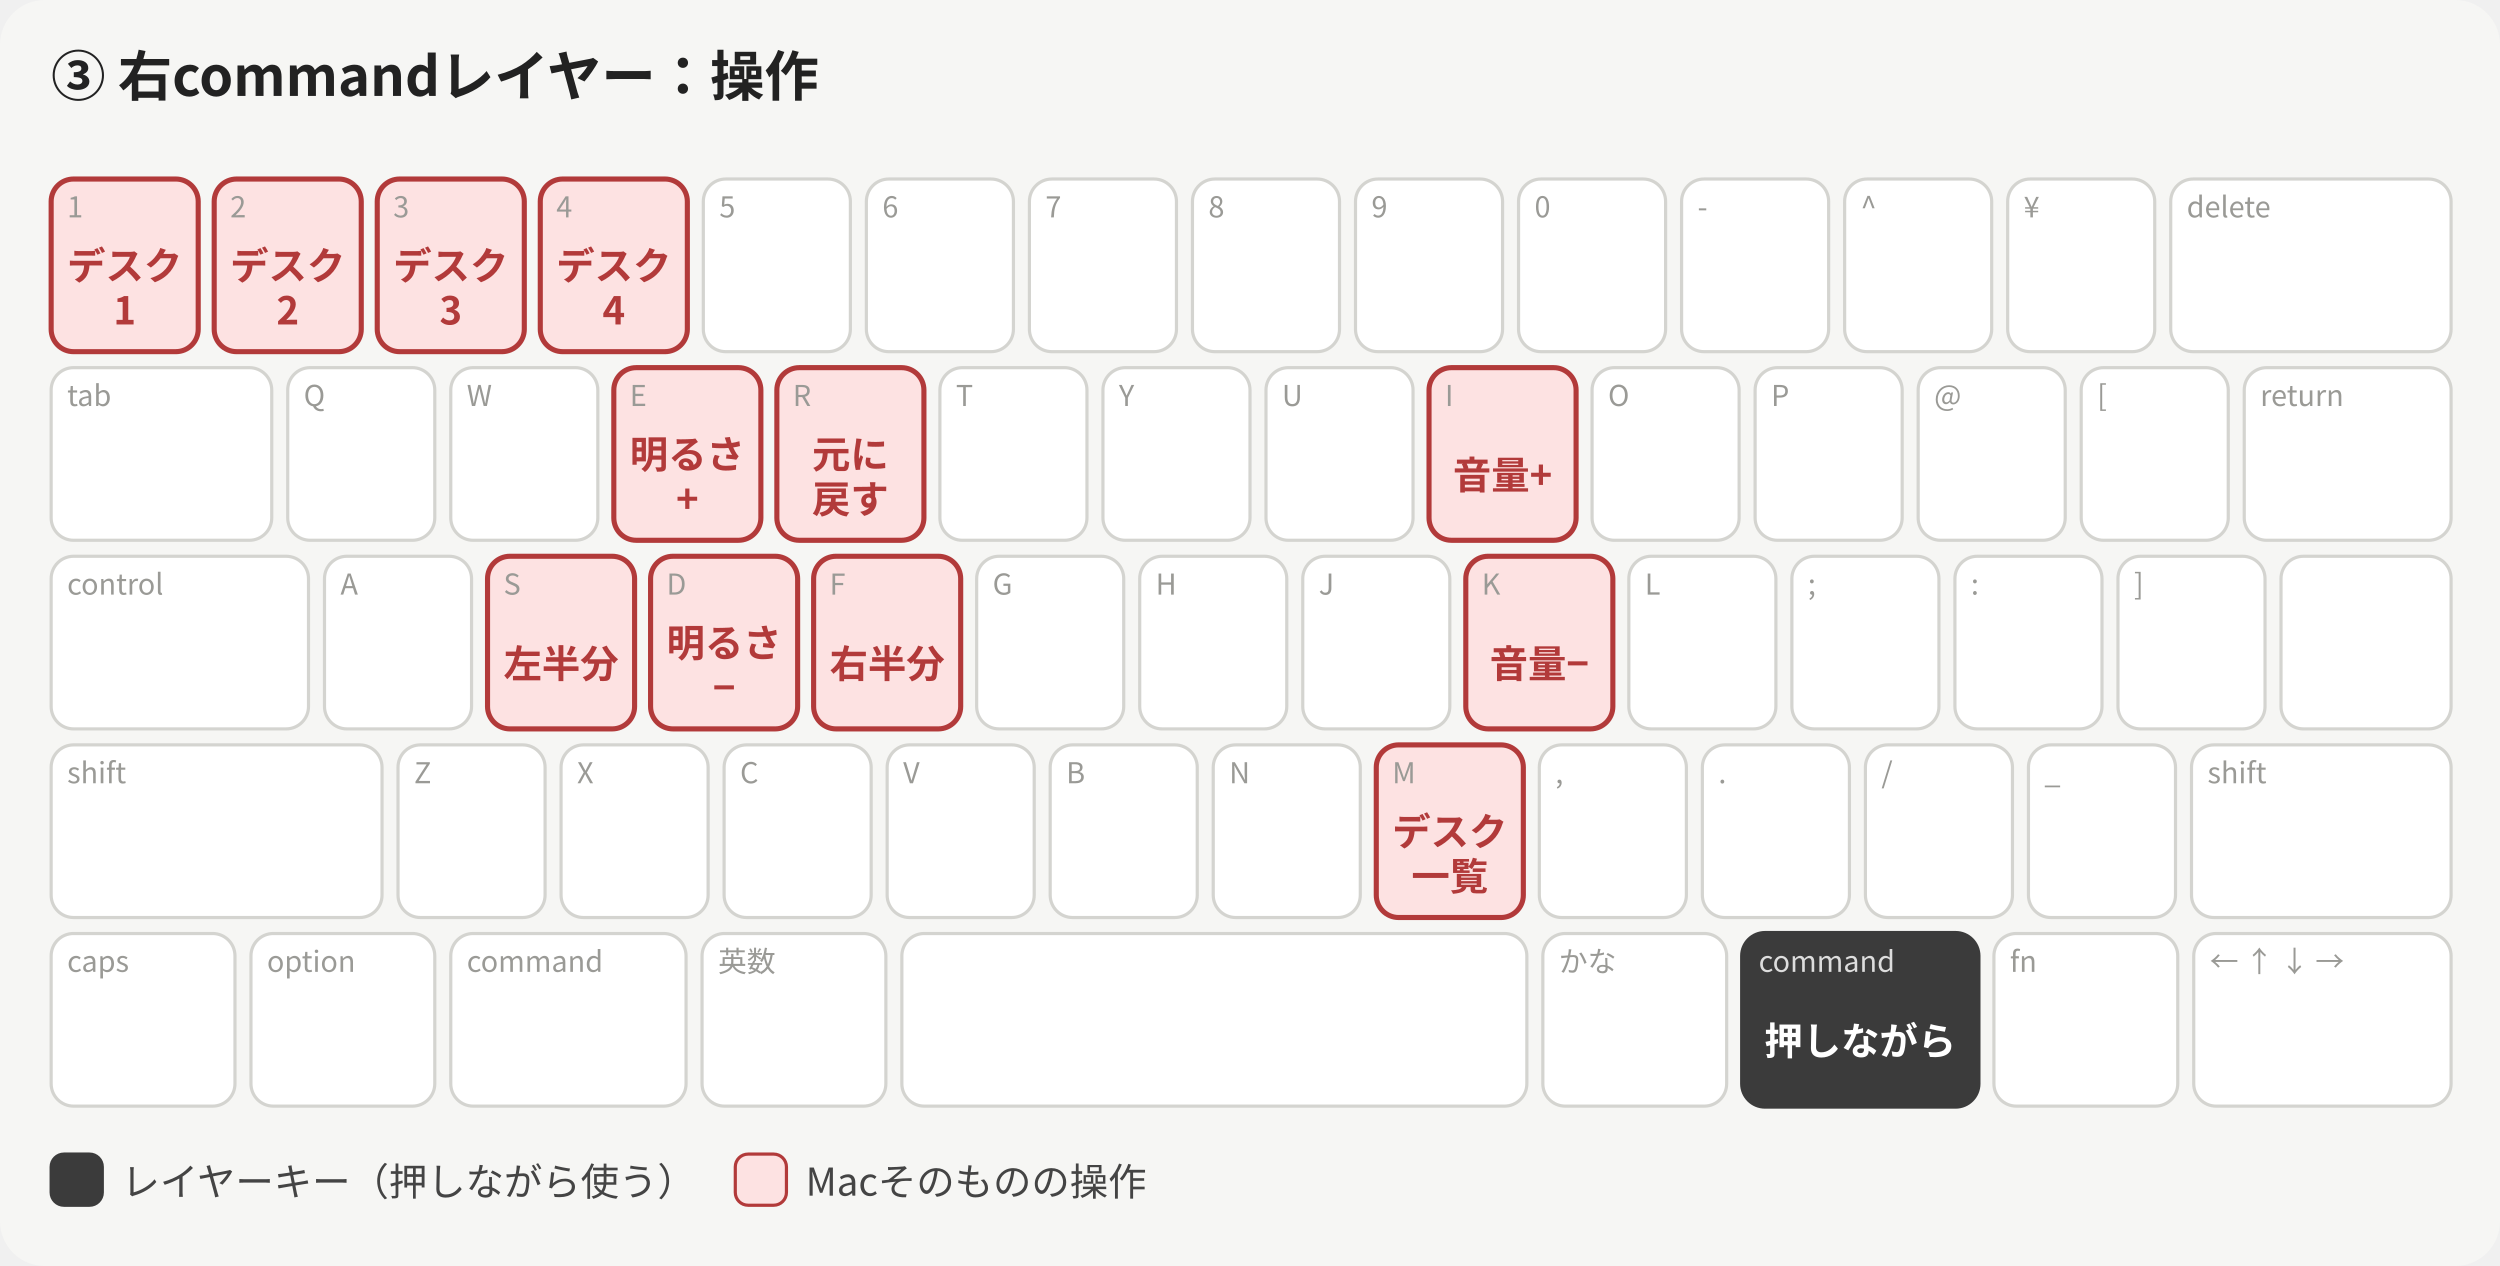
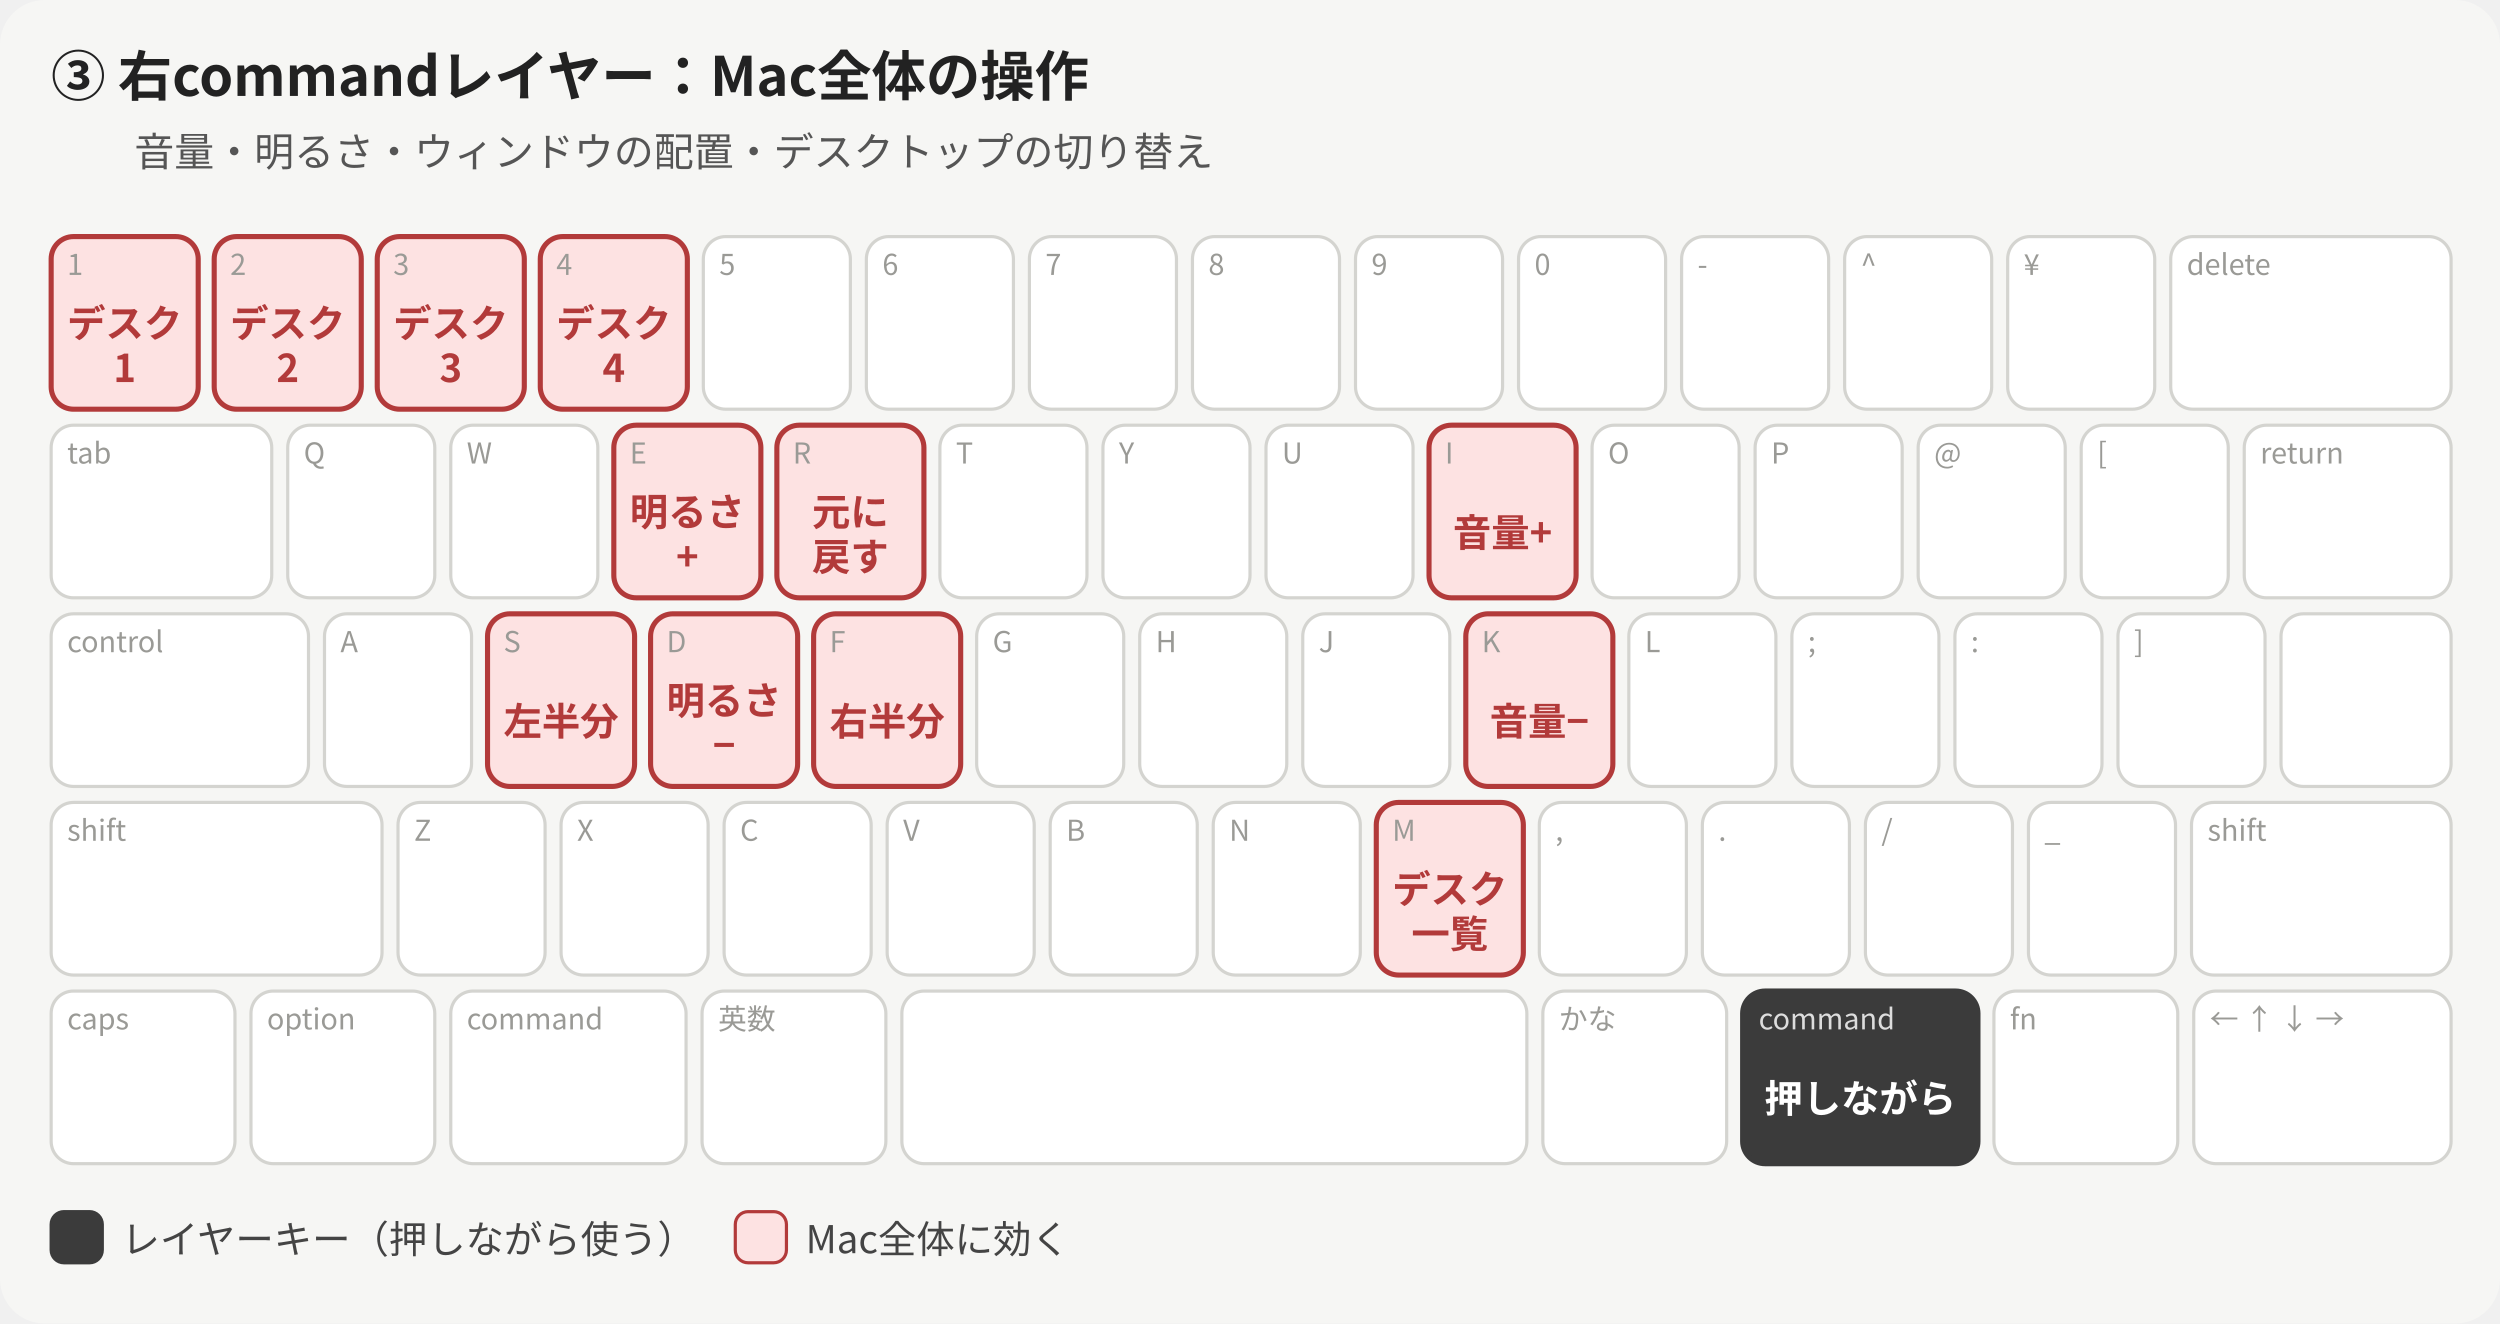
- <svg xmlns="http://www.w3.org/2000/svg" viewBox="0 0 782 396" width="782" height="396" font-family="'Hiragino Sans','Hiragino Kaku Gothic ProN','Noto Sans JP','Noto Sans CJK JP',sans-serif">
-   <rect width="782" height="396" rx="14" fill="#f6f6f4" />
-   <text x="16" y="30" font-size="17" font-weight="700" fill="#222">③ 右commandレイヤー：操作</text>
-   <rect x="16" y="56" width="46.0" height="54" rx="7" fill="#fde2e2" stroke="#b23a3a" stroke-width="1.6" />
-   <text x="21" y="68" font-size="9" fill="#9a9a96">1</text>
-   <text x="39.0" y="87.5" font-size="12" font-weight="700" fill="#b23a3a" text-anchor="middle">デスク</text>
-   <text x="39.0" y="101.5" font-size="12" font-weight="700" fill="#b23a3a" text-anchor="middle">1</text>
-   <rect x="67" y="56" width="46.0" height="54" rx="7" fill="#fde2e2" stroke="#b23a3a" stroke-width="1.6" />
-   <text x="72" y="68" font-size="9" fill="#9a9a96">2</text>
-   <text x="90.0" y="87.5" font-size="12" font-weight="700" fill="#b23a3a" text-anchor="middle">デスク</text>
-   <text x="90.0" y="101.5" font-size="12" font-weight="700" fill="#b23a3a" text-anchor="middle">2</text>
-   <rect x="118" y="56" width="46.0" height="54" rx="7" fill="#fde2e2" stroke="#b23a3a" stroke-width="1.6" />
-   <text x="123" y="68" font-size="9" fill="#9a9a96">3</text>
-   <text x="141.0" y="87.5" font-size="12" font-weight="700" fill="#b23a3a" text-anchor="middle">デスク</text>
-   <text x="141.0" y="101.5" font-size="12" font-weight="700" fill="#b23a3a" text-anchor="middle">3</text>
-   <rect x="169" y="56" width="46.0" height="54" rx="7" fill="#fde2e2" stroke="#b23a3a" stroke-width="1.6" />
-   <text x="174" y="68" font-size="9" fill="#9a9a96">4</text>
-   <text x="192.0" y="87.5" font-size="12" font-weight="700" fill="#b23a3a" text-anchor="middle">デスク</text>
-   <text x="192.0" y="101.5" font-size="12" font-weight="700" fill="#b23a3a" text-anchor="middle">4</text>
-   <rect x="220" y="56" width="46.0" height="54" rx="7" fill="#ffffff" stroke="#d4d4d0" stroke-width="1" />
-   <text x="225" y="68" font-size="9" fill="#9a9a96">5</text>
-   <rect x="271" y="56" width="46.0" height="54" rx="7" fill="#ffffff" stroke="#d4d4d0" stroke-width="1" />
-   <text x="276" y="68" font-size="9" fill="#9a9a96">6</text>
-   <rect x="322" y="56" width="46.0" height="54" rx="7" fill="#ffffff" stroke="#d4d4d0" stroke-width="1" />
-   <text x="327" y="68" font-size="9" fill="#9a9a96">7</text>
-   <rect x="373" y="56" width="46.0" height="54" rx="7" fill="#ffffff" stroke="#d4d4d0" stroke-width="1" />
-   <text x="378" y="68" font-size="9" fill="#9a9a96">8</text>
-   <rect x="424" y="56" width="46.0" height="54" rx="7" fill="#ffffff" stroke="#d4d4d0" stroke-width="1" />
-   <text x="429" y="68" font-size="9" fill="#9a9a96">9</text>
-   <rect x="475" y="56" width="46.0" height="54" rx="7" fill="#ffffff" stroke="#d4d4d0" stroke-width="1" />
-   <text x="480" y="68" font-size="9" fill="#9a9a96">0</text>
-   <rect x="526" y="56" width="46.0" height="54" rx="7" fill="#ffffff" stroke="#d4d4d0" stroke-width="1" />
-   <text x="531" y="68" font-size="9" fill="#9a9a96">-</text>
-   <rect x="577" y="56" width="46.0" height="54" rx="7" fill="#ffffff" stroke="#d4d4d0" stroke-width="1" />
-   <text x="582" y="68" font-size="9" fill="#9a9a96">^</text>
-   <rect x="628" y="56" width="46.0" height="54" rx="7" fill="#ffffff" stroke="#d4d4d0" stroke-width="1" />
-   <text x="633" y="68" font-size="9" fill="#9a9a96">¥</text>
-   <rect x="679" y="56" width="87.7" height="54" rx="7" fill="#ffffff" stroke="#d4d4d0" stroke-width="1" />
-   <text x="684" y="68" font-size="9" fill="#9a9a96">delete</text>
-   <rect x="16" y="115" width="69.0" height="54" rx="7" fill="#ffffff" stroke="#d4d4d0" stroke-width="1" />
-   <text x="21" y="127" font-size="9" fill="#9a9a96">tab</text>
-   <rect x="90.0" y="115" width="46.0" height="54" rx="7" fill="#ffffff" stroke="#d4d4d0" stroke-width="1" />
-   <text x="95.0" y="127" font-size="9" fill="#9a9a96">Q</text>
-   <rect x="141.0" y="115" width="46.0" height="54" rx="7" fill="#ffffff" stroke="#d4d4d0" stroke-width="1" />
-   <text x="146.0" y="127" font-size="9" fill="#9a9a96">W</text>
-   <rect x="192.0" y="115" width="46.0" height="54" rx="7" fill="#fde2e2" stroke="#b23a3a" stroke-width="1.6" />
-   <text x="197.0" y="127" font-size="9" fill="#9a9a96">E</text>
-   <text x="215.0" y="146.5" font-size="12" font-weight="700" fill="#b23a3a" text-anchor="middle">明るさ</text>
-   <text x="215.0" y="160.5" font-size="12" font-weight="700" fill="#b23a3a" text-anchor="middle">+</text>
-   <rect x="243.0" y="115" width="46.0" height="54" rx="7" fill="#fde2e2" stroke="#b23a3a" stroke-width="1.6" />
-   <text x="248.0" y="127" font-size="9" fill="#9a9a96">R</text>
-   <text x="266.0" y="146.5" font-size="12" font-weight="700" fill="#b23a3a" text-anchor="middle">元に</text>
-   <text x="266.0" y="160.5" font-size="12" font-weight="700" fill="#b23a3a" text-anchor="middle">戻す</text>
-   <rect x="294.0" y="115" width="46.0" height="54" rx="7" fill="#ffffff" stroke="#d4d4d0" stroke-width="1" />
-   <text x="299.0" y="127" font-size="9" fill="#9a9a96">T</text>
-   <rect x="345.0" y="115" width="46.0" height="54" rx="7" fill="#ffffff" stroke="#d4d4d0" stroke-width="1" />
-   <text x="350.0" y="127" font-size="9" fill="#9a9a96">Y</text>
-   <rect x="396.0" y="115" width="46.0" height="54" rx="7" fill="#ffffff" stroke="#d4d4d0" stroke-width="1" />
-   <text x="401.0" y="127" font-size="9" fill="#9a9a96">U</text>
-   <rect x="447.0" y="115" width="46.0" height="54" rx="7" fill="#fde2e2" stroke="#b23a3a" stroke-width="1.6" />
-   <text x="452.0" y="127" font-size="9" fill="#9a9a96">I</text>
-   <text x="470.0" y="153.0" font-size="12" font-weight="700" fill="#b23a3a" text-anchor="middle">音量+</text>
-   <rect x="498.0" y="115" width="46.0" height="54" rx="7" fill="#ffffff" stroke="#d4d4d0" stroke-width="1" />
-   <text x="503.0" y="127" font-size="9" fill="#9a9a96">O</text>
-   <rect x="549.0" y="115" width="46.0" height="54" rx="7" fill="#ffffff" stroke="#d4d4d0" stroke-width="1" />
-   <text x="554.0" y="127" font-size="9" fill="#9a9a96">P</text>
-   <rect x="600.0" y="115" width="46.0" height="54" rx="7" fill="#ffffff" stroke="#d4d4d0" stroke-width="1" />
-   <text x="605.0" y="127" font-size="9" fill="#9a9a96">@</text>
-   <rect x="651.0" y="115" width="46.0" height="54" rx="7" fill="#ffffff" stroke="#d4d4d0" stroke-width="1" />
-   <text x="656.0" y="127" font-size="9" fill="#9a9a96">[</text>
-   <rect x="702.0" y="115" width="64.7" height="54" rx="7" fill="#ffffff" stroke="#d4d4d0" stroke-width="1" />
-   <text x="707.0" y="127" font-size="9" fill="#9a9a96">return</text>
-   <rect x="16" y="174" width="80.5" height="54" rx="7" fill="#ffffff" stroke="#d4d4d0" stroke-width="1" />
-   <text x="21" y="186" font-size="9" fill="#9a9a96">control</text>
-   <rect x="101.5" y="174" width="46.0" height="54" rx="7" fill="#ffffff" stroke="#d4d4d0" stroke-width="1" />
-   <text x="106.5" y="186" font-size="9" fill="#9a9a96">A</text>
-   <rect x="152.5" y="174" width="46.0" height="54" rx="7" fill="#fde2e2" stroke="#b23a3a" stroke-width="1.6" />
-   <text x="157.5" y="186" font-size="9" fill="#9a9a96">S</text>
-   <text x="175.5" y="212.0" font-size="12" font-weight="700" fill="#b23a3a" text-anchor="middle">左半分</text>
-   <rect x="203.5" y="174" width="46.0" height="54" rx="7" fill="#fde2e2" stroke="#b23a3a" stroke-width="1.6" />
-   <text x="208.5" y="186" font-size="9" fill="#9a9a96">D</text>
-   <text x="226.5" y="205.5" font-size="12" font-weight="700" fill="#b23a3a" text-anchor="middle">明るさ</text>
-   <text x="226.5" y="219.5" font-size="12" font-weight="700" fill="#b23a3a" text-anchor="middle">−</text>
-   <rect x="254.5" y="174" width="46.0" height="54" rx="7" fill="#fde2e2" stroke="#b23a3a" stroke-width="1.6" />
-   <text x="259.5" y="186" font-size="9" fill="#9a9a96">F</text>
-   <text x="277.5" y="212.0" font-size="12" font-weight="700" fill="#b23a3a" text-anchor="middle">右半分</text>
-   <rect x="305.5" y="174" width="46.0" height="54" rx="7" fill="#ffffff" stroke="#d4d4d0" stroke-width="1" />
-   <text x="310.5" y="186" font-size="9" fill="#9a9a96">G</text>
-   <rect x="356.5" y="174" width="46.0" height="54" rx="7" fill="#ffffff" stroke="#d4d4d0" stroke-width="1" />
-   <text x="361.5" y="186" font-size="9" fill="#9a9a96">H</text>
-   <rect x="407.5" y="174" width="46.0" height="54" rx="7" fill="#ffffff" stroke="#d4d4d0" stroke-width="1" />
-   <text x="412.5" y="186" font-size="9" fill="#9a9a96">J</text>
-   <rect x="458.5" y="174" width="46.0" height="54" rx="7" fill="#fde2e2" stroke="#b23a3a" stroke-width="1.6" />
-   <text x="463.5" y="186" font-size="9" fill="#9a9a96">K</text>
-   <text x="481.5" y="212.0" font-size="12" font-weight="700" fill="#b23a3a" text-anchor="middle">音量−</text>
-   <rect x="509.5" y="174" width="46.0" height="54" rx="7" fill="#ffffff" stroke="#d4d4d0" stroke-width="1" />
-   <text x="514.5" y="186" font-size="9" fill="#9a9a96">L</text>
-   <rect x="560.5" y="174" width="46.0" height="54" rx="7" fill="#ffffff" stroke="#d4d4d0" stroke-width="1" />
-   <text x="565.5" y="186" font-size="9" fill="#9a9a96">;</text>
-   <rect x="611.5" y="174" width="46.0" height="54" rx="7" fill="#ffffff" stroke="#d4d4d0" stroke-width="1" />
-   <text x="616.5" y="186" font-size="9" fill="#9a9a96">:</text>
-   <rect x="662.5" y="174" width="46.0" height="54" rx="7" fill="#ffffff" stroke="#d4d4d0" stroke-width="1" />
-   <text x="667.5" y="186" font-size="9" fill="#9a9a96">]</text>
-   <rect x="713.5" y="174" width="53.2" height="54" rx="7" fill="#ffffff" stroke="#d4d4d0" stroke-width="1" />
-   <rect x="16" y="233" width="103.5" height="54" rx="7" fill="#ffffff" stroke="#d4d4d0" stroke-width="1" />
-   <text x="21" y="245" font-size="9" fill="#9a9a96">shift</text>
-   <rect x="124.5" y="233" width="46.0" height="54" rx="7" fill="#ffffff" stroke="#d4d4d0" stroke-width="1" />
-   <text x="129.5" y="245" font-size="9" fill="#9a9a96">Z</text>
-   <rect x="175.5" y="233" width="46.0" height="54" rx="7" fill="#ffffff" stroke="#d4d4d0" stroke-width="1" />
-   <text x="180.5" y="245" font-size="9" fill="#9a9a96">X</text>
-   <rect x="226.5" y="233" width="46.0" height="54" rx="7" fill="#ffffff" stroke="#d4d4d0" stroke-width="1" />
-   <text x="231.5" y="245" font-size="9" fill="#9a9a96">C</text>
-   <rect x="277.5" y="233" width="46.0" height="54" rx="7" fill="#ffffff" stroke="#d4d4d0" stroke-width="1" />
-   <text x="282.5" y="245" font-size="9" fill="#9a9a96">V</text>
-   <rect x="328.5" y="233" width="46.0" height="54" rx="7" fill="#ffffff" stroke="#d4d4d0" stroke-width="1" />
-   <text x="333.5" y="245" font-size="9" fill="#9a9a96">B</text>
-   <rect x="379.5" y="233" width="46.0" height="54" rx="7" fill="#ffffff" stroke="#d4d4d0" stroke-width="1" />
-   <text x="384.5" y="245" font-size="9" fill="#9a9a96">N</text>
-   <rect x="430.5" y="233" width="46.0" height="54" rx="7" fill="#fde2e2" stroke="#b23a3a" stroke-width="1.6" />
-   <text x="435.5" y="245" font-size="9" fill="#9a9a96">M</text>
-   <text x="453.5" y="264.5" font-size="12" font-weight="700" fill="#b23a3a" text-anchor="middle">デスク</text>
-   <text x="453.5" y="278.5" font-size="12" font-weight="700" fill="#b23a3a" text-anchor="middle">一覧</text>
-   <rect x="481.5" y="233" width="46.0" height="54" rx="7" fill="#ffffff" stroke="#d4d4d0" stroke-width="1" />
-   <text x="486.5" y="245" font-size="9" fill="#9a9a96">,</text>
-   <rect x="532.5" y="233" width="46.0" height="54" rx="7" fill="#ffffff" stroke="#d4d4d0" stroke-width="1" />
-   <text x="537.5" y="245" font-size="9" fill="#9a9a96">.</text>
-   <rect x="583.5" y="233" width="46.0" height="54" rx="7" fill="#ffffff" stroke="#d4d4d0" stroke-width="1" />
-   <text x="588.5" y="245" font-size="9" fill="#9a9a96">/</text>
-   <rect x="634.5" y="233" width="46.0" height="54" rx="7" fill="#ffffff" stroke="#d4d4d0" stroke-width="1" />
-   <text x="639.5" y="245" font-size="9" fill="#9a9a96">_</text>
-   <rect x="685.5" y="233" width="81.2" height="54" rx="7" fill="#ffffff" stroke="#d4d4d0" stroke-width="1" />
-   <text x="690.5" y="245" font-size="9" fill="#9a9a96">shift</text>
-   <rect x="16" y="292" width="57.5" height="54" rx="7" fill="#ffffff" stroke="#d4d4d0" stroke-width="1" />
-   <text x="21" y="304" font-size="9" fill="#9a9a96">caps</text>
-   <rect x="78.5" y="292" width="57.5" height="54" rx="7" fill="#ffffff" stroke="#d4d4d0" stroke-width="1" />
-   <text x="83.5" y="304" font-size="9" fill="#9a9a96">option</text>
-   <rect x="141.0" y="292" width="73.6" height="54" rx="7" fill="#ffffff" stroke="#d4d4d0" stroke-width="1" />
-   <text x="146.0" y="304" font-size="9" fill="#9a9a96">command</text>
-   <rect x="219.6" y="292" width="57.5" height="54" rx="7" fill="#ffffff" stroke="#d4d4d0" stroke-width="1" />
-   <text x="224.6" y="304" font-size="9" fill="#9a9a96">英数</text>
-   <rect x="282.1" y="292" width="195.5" height="54" rx="7" fill="#ffffff" stroke="#d4d4d0" stroke-width="1" />
-   <rect x="482.6" y="292" width="57.5" height="54" rx="7" fill="#ffffff" stroke="#d4d4d0" stroke-width="1" />
-   <text x="487.6" y="304" font-size="9" fill="#9a9a96">かな</text>
-   <rect x="545.1" y="292" width="73.6" height="54" rx="7" fill="#3b3b3b" stroke="#3b3b3b" stroke-width="1.6" />
-   <text x="550.1" y="304" font-size="9" fill="#ddd">command</text>
-   <text x="581.9" y="330.0" font-size="12" font-weight="700" fill="#ffffff" text-anchor="middle">押しながら</text>
-   <rect x="623.7" y="292" width="57.5" height="54" rx="7" fill="#ffffff" stroke="#d4d4d0" stroke-width="1" />
-   <text x="628.7" y="304" font-size="9" fill="#9a9a96">fn</text>
-   <rect x="686.2" y="292" width="80.5" height="54" rx="7" fill="#ffffff" stroke="#d4d4d0" stroke-width="1" />
-   <text x="691.2" y="304" font-size="9" fill="#9a9a96">← ↑ ↓ →</text>
-   <rect x="16" y="361" width="16" height="16" rx="4" fill="#3b3b3b" stroke="#3b3b3b" />
-   <text x="38" y="374" font-size="12" fill="#444">レイヤーキー（押しながら使う）</text>
-   <rect x="230" y="361" width="16" height="16" rx="4" fill="#fde2e2" stroke="#b23a3a" />
-   <text x="252" y="374" font-size="12" fill="#444">Macそのものの操作</text>
+ <svg xmlns="http://www.w3.org/2000/svg" viewBox="0 0 782 414" width="782" height="414" font-family="'Hiragino Sans','Hiragino Kaku Gothic ProN','Noto Sans JP','Noto Sans CJK JP',sans-serif">
+   <rect width="782" height="414" rx="14" fill="#f6f6f4" />
+   <text x="16" y="30" font-size="17" font-weight="700" fill="#222">③ 右commandレイヤー：Mac全体の操作</text>
+   <text x="42" y="52" font-size="12.5" fill="#555">音量・明るさ・ウィンドウの配置・デスクトップの切り替え</text>
+   <rect x="16" y="74" width="46.0" height="54" rx="7" fill="#fde2e2" stroke="#b23a3a" stroke-width="1.6" />
+   <text x="21" y="86" font-size="9" fill="#9a9a96">1</text>
+   <text x="39.0" y="105.5" font-size="12" font-weight="700" fill="#b23a3a" text-anchor="middle">デスク</text>
+   <text x="39.0" y="119.5" font-size="12" font-weight="700" fill="#b23a3a" text-anchor="middle">1</text>
+   <rect x="67" y="74" width="46.0" height="54" rx="7" fill="#fde2e2" stroke="#b23a3a" stroke-width="1.6" />
+   <text x="72" y="86" font-size="9" fill="#9a9a96">2</text>
+   <text x="90.0" y="105.5" font-size="12" font-weight="700" fill="#b23a3a" text-anchor="middle">デスク</text>
+   <text x="90.0" y="119.5" font-size="12" font-weight="700" fill="#b23a3a" text-anchor="middle">2</text>
+   <rect x="118" y="74" width="46.0" height="54" rx="7" fill="#fde2e2" stroke="#b23a3a" stroke-width="1.6" />
+   <text x="123" y="86" font-size="9" fill="#9a9a96">3</text>
+   <text x="141.0" y="105.5" font-size="12" font-weight="700" fill="#b23a3a" text-anchor="middle">デスク</text>
+   <text x="141.0" y="119.5" font-size="12" font-weight="700" fill="#b23a3a" text-anchor="middle">3</text>
+   <rect x="169" y="74" width="46.0" height="54" rx="7" fill="#fde2e2" stroke="#b23a3a" stroke-width="1.6" />
+   <text x="174" y="86" font-size="9" fill="#9a9a96">4</text>
+   <text x="192.0" y="105.5" font-size="12" font-weight="700" fill="#b23a3a" text-anchor="middle">デスク</text>
+   <text x="192.0" y="119.5" font-size="12" font-weight="700" fill="#b23a3a" text-anchor="middle">4</text>
+   <rect x="220" y="74" width="46.0" height="54" rx="7" fill="#ffffff" stroke="#d4d4d0" stroke-width="1" />
+   <text x="225" y="86" font-size="9" fill="#9a9a96">5</text>
+   <rect x="271" y="74" width="46.0" height="54" rx="7" fill="#ffffff" stroke="#d4d4d0" stroke-width="1" />
+   <text x="276" y="86" font-size="9" fill="#9a9a96">6</text>
+   <rect x="322" y="74" width="46.0" height="54" rx="7" fill="#ffffff" stroke="#d4d4d0" stroke-width="1" />
+   <text x="327" y="86" font-size="9" fill="#9a9a96">7</text>
+   <rect x="373" y="74" width="46.0" height="54" rx="7" fill="#ffffff" stroke="#d4d4d0" stroke-width="1" />
+   <text x="378" y="86" font-size="9" fill="#9a9a96">8</text>
+   <rect x="424" y="74" width="46.0" height="54" rx="7" fill="#ffffff" stroke="#d4d4d0" stroke-width="1" />
+   <text x="429" y="86" font-size="9" fill="#9a9a96">9</text>
+   <rect x="475" y="74" width="46.0" height="54" rx="7" fill="#ffffff" stroke="#d4d4d0" stroke-width="1" />
+   <text x="480" y="86" font-size="9" fill="#9a9a96">0</text>
+   <rect x="526" y="74" width="46.0" height="54" rx="7" fill="#ffffff" stroke="#d4d4d0" stroke-width="1" />
+   <text x="531" y="86" font-size="9" fill="#9a9a96">-</text>
+   <rect x="577" y="74" width="46.0" height="54" rx="7" fill="#ffffff" stroke="#d4d4d0" stroke-width="1" />
+   <text x="582" y="86" font-size="9" fill="#9a9a96">^</text>
+   <rect x="628" y="74" width="46.0" height="54" rx="7" fill="#ffffff" stroke="#d4d4d0" stroke-width="1" />
+   <text x="633" y="86" font-size="9" fill="#9a9a96">¥</text>
+   <rect x="679" y="74" width="87.7" height="54" rx="7" fill="#ffffff" stroke="#d4d4d0" stroke-width="1" />
+   <text x="684" y="86" font-size="9" fill="#9a9a96">delete</text>
+   <rect x="16" y="133" width="69.0" height="54" rx="7" fill="#ffffff" stroke="#d4d4d0" stroke-width="1" />
+   <text x="21" y="145" font-size="9" fill="#9a9a96">tab</text>
+   <rect x="90.0" y="133" width="46.0" height="54" rx="7" fill="#ffffff" stroke="#d4d4d0" stroke-width="1" />
+   <text x="95.0" y="145" font-size="9" fill="#9a9a96">Q</text>
+   <rect x="141.0" y="133" width="46.0" height="54" rx="7" fill="#ffffff" stroke="#d4d4d0" stroke-width="1" />
+   <text x="146.0" y="145" font-size="9" fill="#9a9a96">W</text>
+   <rect x="192.0" y="133" width="46.0" height="54" rx="7" fill="#fde2e2" stroke="#b23a3a" stroke-width="1.6" />
+   <text x="197.0" y="145" font-size="9" fill="#9a9a96">E</text>
+   <text x="215.0" y="164.5" font-size="12" font-weight="700" fill="#b23a3a" text-anchor="middle">明るさ</text>
+   <text x="215.0" y="178.5" font-size="12" font-weight="700" fill="#b23a3a" text-anchor="middle">+</text>
+   <rect x="243.0" y="133" width="46.0" height="54" rx="7" fill="#fde2e2" stroke="#b23a3a" stroke-width="1.6" />
+   <text x="248.0" y="145" font-size="9" fill="#9a9a96">R</text>
+   <text x="266.0" y="164.5" font-size="12" font-weight="700" fill="#b23a3a" text-anchor="middle">元に</text>
+   <text x="266.0" y="178.5" font-size="12" font-weight="700" fill="#b23a3a" text-anchor="middle">戻す</text>
+   <rect x="294.0" y="133" width="46.0" height="54" rx="7" fill="#ffffff" stroke="#d4d4d0" stroke-width="1" />
+   <text x="299.0" y="145" font-size="9" fill="#9a9a96">T</text>
+   <rect x="345.0" y="133" width="46.0" height="54" rx="7" fill="#ffffff" stroke="#d4d4d0" stroke-width="1" />
+   <text x="350.0" y="145" font-size="9" fill="#9a9a96">Y</text>
+   <rect x="396.0" y="133" width="46.0" height="54" rx="7" fill="#ffffff" stroke="#d4d4d0" stroke-width="1" />
+   <text x="401.0" y="145" font-size="9" fill="#9a9a96">U</text>
+   <rect x="447.0" y="133" width="46.0" height="54" rx="7" fill="#fde2e2" stroke="#b23a3a" stroke-width="1.6" />
+   <text x="452.0" y="145" font-size="9" fill="#9a9a96">I</text>
+   <text x="470.0" y="171.0" font-size="12" font-weight="700" fill="#b23a3a" text-anchor="middle">音量+</text>
+   <rect x="498.0" y="133" width="46.0" height="54" rx="7" fill="#ffffff" stroke="#d4d4d0" stroke-width="1" />
+   <text x="503.0" y="145" font-size="9" fill="#9a9a96">O</text>
+   <rect x="549.0" y="133" width="46.0" height="54" rx="7" fill="#ffffff" stroke="#d4d4d0" stroke-width="1" />
+   <text x="554.0" y="145" font-size="9" fill="#9a9a96">P</text>
+   <rect x="600.0" y="133" width="46.0" height="54" rx="7" fill="#ffffff" stroke="#d4d4d0" stroke-width="1" />
+   <text x="605.0" y="145" font-size="9" fill="#9a9a96">@</text>
+   <rect x="651.0" y="133" width="46.0" height="54" rx="7" fill="#ffffff" stroke="#d4d4d0" stroke-width="1" />
+   <text x="656.0" y="145" font-size="9" fill="#9a9a96">[</text>
+   <rect x="702.0" y="133" width="64.7" height="54" rx="7" fill="#ffffff" stroke="#d4d4d0" stroke-width="1" />
+   <text x="707.0" y="145" font-size="9" fill="#9a9a96">return</text>
+   <rect x="16" y="192" width="80.5" height="54" rx="7" fill="#ffffff" stroke="#d4d4d0" stroke-width="1" />
+   <text x="21" y="204" font-size="9" fill="#9a9a96">control</text>
+   <rect x="101.5" y="192" width="46.0" height="54" rx="7" fill="#ffffff" stroke="#d4d4d0" stroke-width="1" />
+   <text x="106.5" y="204" font-size="9" fill="#9a9a96">A</text>
+   <rect x="152.5" y="192" width="46.0" height="54" rx="7" fill="#fde2e2" stroke="#b23a3a" stroke-width="1.6" />
+   <text x="157.5" y="204" font-size="9" fill="#9a9a96">S</text>
+   <text x="175.5" y="230.0" font-size="12" font-weight="700" fill="#b23a3a" text-anchor="middle">左半分</text>
+   <rect x="203.5" y="192" width="46.0" height="54" rx="7" fill="#fde2e2" stroke="#b23a3a" stroke-width="1.6" />
+   <text x="208.5" y="204" font-size="9" fill="#9a9a96">D</text>
+   <text x="226.5" y="223.5" font-size="12" font-weight="700" fill="#b23a3a" text-anchor="middle">明るさ</text>
+   <text x="226.5" y="237.5" font-size="12" font-weight="700" fill="#b23a3a" text-anchor="middle">−</text>
+   <rect x="254.5" y="192" width="46.0" height="54" rx="7" fill="#fde2e2" stroke="#b23a3a" stroke-width="1.6" />
+   <text x="259.5" y="204" font-size="9" fill="#9a9a96">F</text>
+   <text x="277.5" y="230.0" font-size="12" font-weight="700" fill="#b23a3a" text-anchor="middle">右半分</text>
+   <rect x="305.5" y="192" width="46.0" height="54" rx="7" fill="#ffffff" stroke="#d4d4d0" stroke-width="1" />
+   <text x="310.5" y="204" font-size="9" fill="#9a9a96">G</text>
+   <rect x="356.5" y="192" width="46.0" height="54" rx="7" fill="#ffffff" stroke="#d4d4d0" stroke-width="1" />
+   <text x="361.5" y="204" font-size="9" fill="#9a9a96">H</text>
+   <rect x="407.5" y="192" width="46.0" height="54" rx="7" fill="#ffffff" stroke="#d4d4d0" stroke-width="1" />
+   <text x="412.5" y="204" font-size="9" fill="#9a9a96">J</text>
+   <rect x="458.5" y="192" width="46.0" height="54" rx="7" fill="#fde2e2" stroke="#b23a3a" stroke-width="1.6" />
+   <text x="463.5" y="204" font-size="9" fill="#9a9a96">K</text>
+   <text x="481.5" y="230.0" font-size="12" font-weight="700" fill="#b23a3a" text-anchor="middle">音量−</text>
+   <rect x="509.5" y="192" width="46.0" height="54" rx="7" fill="#ffffff" stroke="#d4d4d0" stroke-width="1" />
+   <text x="514.5" y="204" font-size="9" fill="#9a9a96">L</text>
+   <rect x="560.5" y="192" width="46.0" height="54" rx="7" fill="#ffffff" stroke="#d4d4d0" stroke-width="1" />
+   <text x="565.5" y="204" font-size="9" fill="#9a9a96">;</text>
+   <rect x="611.5" y="192" width="46.0" height="54" rx="7" fill="#ffffff" stroke="#d4d4d0" stroke-width="1" />
+   <text x="616.5" y="204" font-size="9" fill="#9a9a96">:</text>
+   <rect x="662.5" y="192" width="46.0" height="54" rx="7" fill="#ffffff" stroke="#d4d4d0" stroke-width="1" />
+   <text x="667.5" y="204" font-size="9" fill="#9a9a96">]</text>
+   <rect x="713.5" y="192" width="53.2" height="54" rx="7" fill="#ffffff" stroke="#d4d4d0" stroke-width="1" />
+   <rect x="16" y="251" width="103.5" height="54" rx="7" fill="#ffffff" stroke="#d4d4d0" stroke-width="1" />
+   <text x="21" y="263" font-size="9" fill="#9a9a96">shift</text>
+   <rect x="124.5" y="251" width="46.0" height="54" rx="7" fill="#ffffff" stroke="#d4d4d0" stroke-width="1" />
+   <text x="129.5" y="263" font-size="9" fill="#9a9a96">Z</text>
+   <rect x="175.5" y="251" width="46.0" height="54" rx="7" fill="#ffffff" stroke="#d4d4d0" stroke-width="1" />
+   <text x="180.5" y="263" font-size="9" fill="#9a9a96">X</text>
+   <rect x="226.5" y="251" width="46.0" height="54" rx="7" fill="#ffffff" stroke="#d4d4d0" stroke-width="1" />
+   <text x="231.5" y="263" font-size="9" fill="#9a9a96">C</text>
+   <rect x="277.5" y="251" width="46.0" height="54" rx="7" fill="#ffffff" stroke="#d4d4d0" stroke-width="1" />
+   <text x="282.5" y="263" font-size="9" fill="#9a9a96">V</text>
+   <rect x="328.5" y="251" width="46.0" height="54" rx="7" fill="#ffffff" stroke="#d4d4d0" stroke-width="1" />
+   <text x="333.5" y="263" font-size="9" fill="#9a9a96">B</text>
+   <rect x="379.5" y="251" width="46.0" height="54" rx="7" fill="#ffffff" stroke="#d4d4d0" stroke-width="1" />
+   <text x="384.5" y="263" font-size="9" fill="#9a9a96">N</text>
+   <rect x="430.5" y="251" width="46.0" height="54" rx="7" fill="#fde2e2" stroke="#b23a3a" stroke-width="1.6" />
+   <text x="435.5" y="263" font-size="9" fill="#9a9a96">M</text>
+   <text x="453.5" y="282.5" font-size="12" font-weight="700" fill="#b23a3a" text-anchor="middle">デスク</text>
+   <text x="453.5" y="296.5" font-size="12" font-weight="700" fill="#b23a3a" text-anchor="middle">一覧</text>
+   <rect x="481.5" y="251" width="46.0" height="54" rx="7" fill="#ffffff" stroke="#d4d4d0" stroke-width="1" />
+   <text x="486.5" y="263" font-size="9" fill="#9a9a96">,</text>
+   <rect x="532.5" y="251" width="46.0" height="54" rx="7" fill="#ffffff" stroke="#d4d4d0" stroke-width="1" />
+   <text x="537.5" y="263" font-size="9" fill="#9a9a96">.</text>
+   <rect x="583.5" y="251" width="46.0" height="54" rx="7" fill="#ffffff" stroke="#d4d4d0" stroke-width="1" />
+   <text x="588.5" y="263" font-size="9" fill="#9a9a96">/</text>
+   <rect x="634.5" y="251" width="46.0" height="54" rx="7" fill="#ffffff" stroke="#d4d4d0" stroke-width="1" />
+   <text x="639.5" y="263" font-size="9" fill="#9a9a96">_</text>
+   <rect x="685.5" y="251" width="81.2" height="54" rx="7" fill="#ffffff" stroke="#d4d4d0" stroke-width="1" />
+   <text x="690.5" y="263" font-size="9" fill="#9a9a96">shift</text>
+   <rect x="16" y="310" width="57.5" height="54" rx="7" fill="#ffffff" stroke="#d4d4d0" stroke-width="1" />
+   <text x="21" y="322" font-size="9" fill="#9a9a96">caps</text>
+   <rect x="78.5" y="310" width="57.5" height="54" rx="7" fill="#ffffff" stroke="#d4d4d0" stroke-width="1" />
+   <text x="83.5" y="322" font-size="9" fill="#9a9a96">option</text>
+   <rect x="141.0" y="310" width="73.6" height="54" rx="7" fill="#ffffff" stroke="#d4d4d0" stroke-width="1" />
+   <text x="146.0" y="322" font-size="9" fill="#9a9a96">command</text>
+   <rect x="219.6" y="310" width="57.5" height="54" rx="7" fill="#ffffff" stroke="#d4d4d0" stroke-width="1" />
+   <text x="224.6" y="322" font-size="9" fill="#9a9a96">英数</text>
+   <rect x="282.1" y="310" width="195.5" height="54" rx="7" fill="#ffffff" stroke="#d4d4d0" stroke-width="1" />
+   <rect x="482.6" y="310" width="57.5" height="54" rx="7" fill="#ffffff" stroke="#d4d4d0" stroke-width="1" />
+   <text x="487.6" y="322" font-size="9" fill="#9a9a96">かな</text>
+   <rect x="545.1" y="310" width="73.6" height="54" rx="7" fill="#3b3b3b" stroke="#3b3b3b" stroke-width="1.6" />
+   <text x="550.1" y="322" font-size="9" fill="#ddd">command</text>
+   <text x="581.9" y="348.0" font-size="12" font-weight="700" fill="#ffffff" text-anchor="middle">押しながら</text>
+   <rect x="623.7" y="310" width="57.5" height="54" rx="7" fill="#ffffff" stroke="#d4d4d0" stroke-width="1" />
+   <text x="628.7" y="322" font-size="9" fill="#9a9a96">fn</text>
+   <rect x="686.2" y="310" width="80.5" height="54" rx="7" fill="#ffffff" stroke="#d4d4d0" stroke-width="1" />
+   <text x="691.2" y="322" font-size="9" fill="#9a9a96">← ↑ ↓ →</text>
+   <rect x="16" y="379" width="16" height="16" rx="4" fill="#3b3b3b" stroke="#3b3b3b" />
+   <text x="38" y="392" font-size="12" fill="#444">レイヤーキー（押しながら使う）</text>
+   <rect x="230" y="379" width="16" height="16" rx="4" fill="#fde2e2" stroke="#b23a3a" />
+   <text x="252" y="392" font-size="12" fill="#444">Mac全体に効く</text>
</svg>
